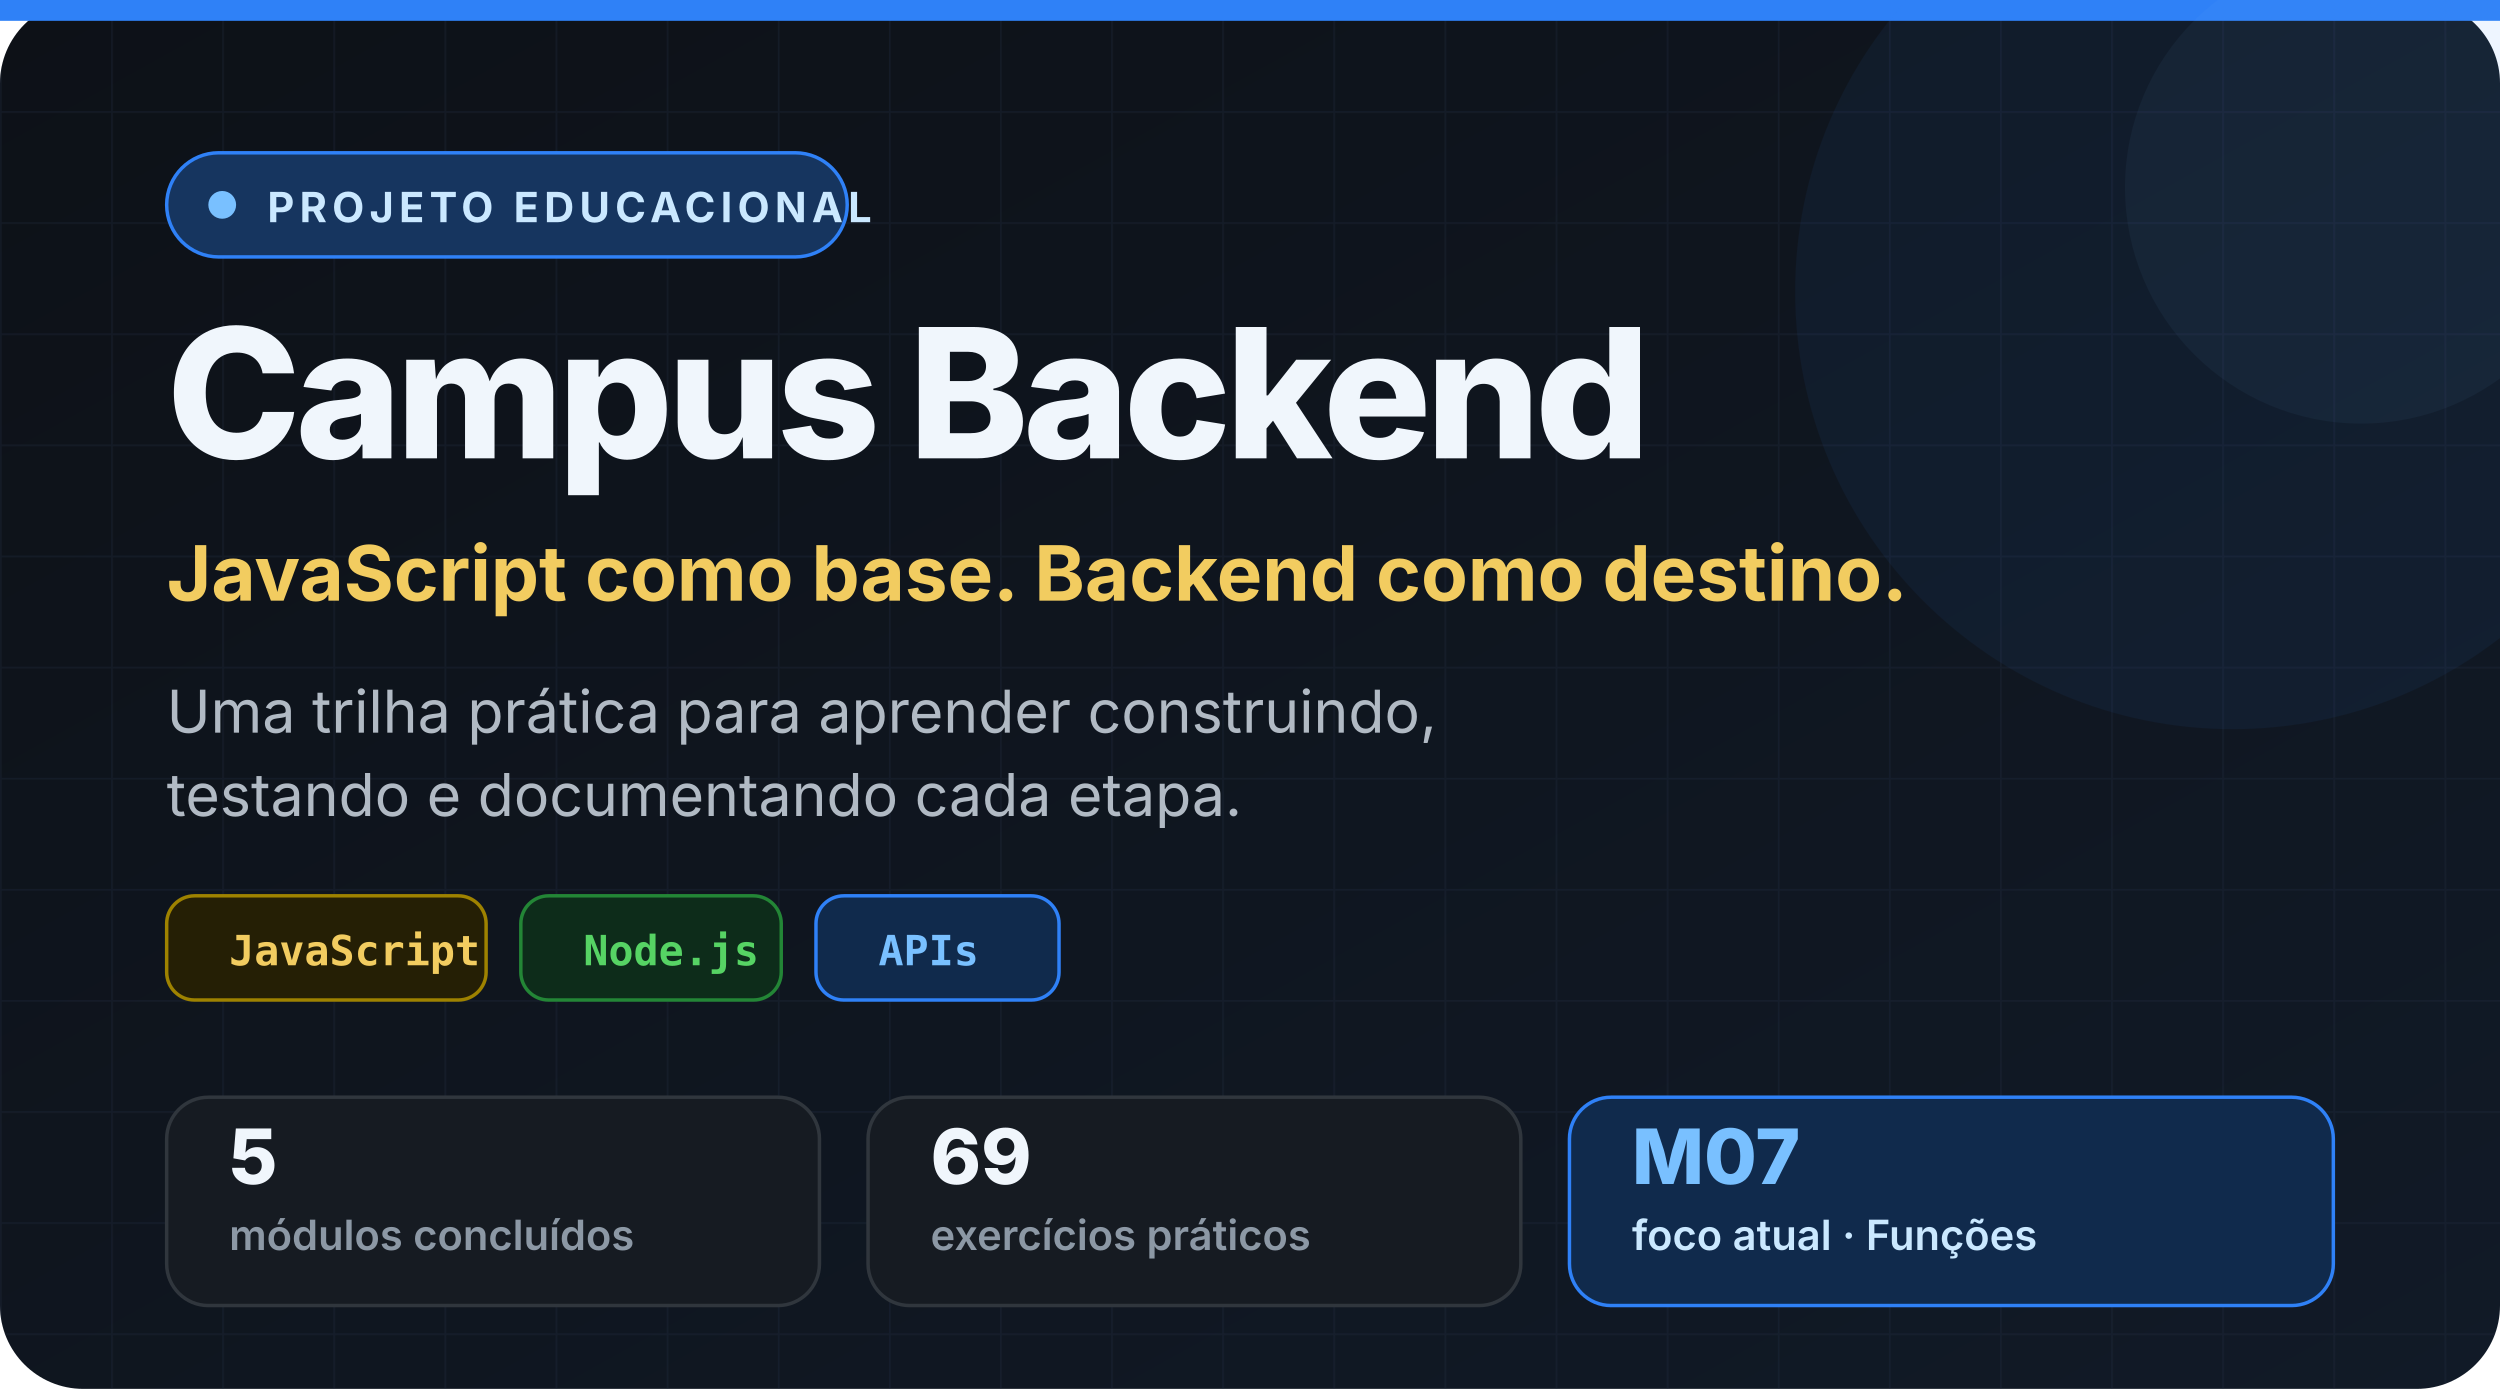
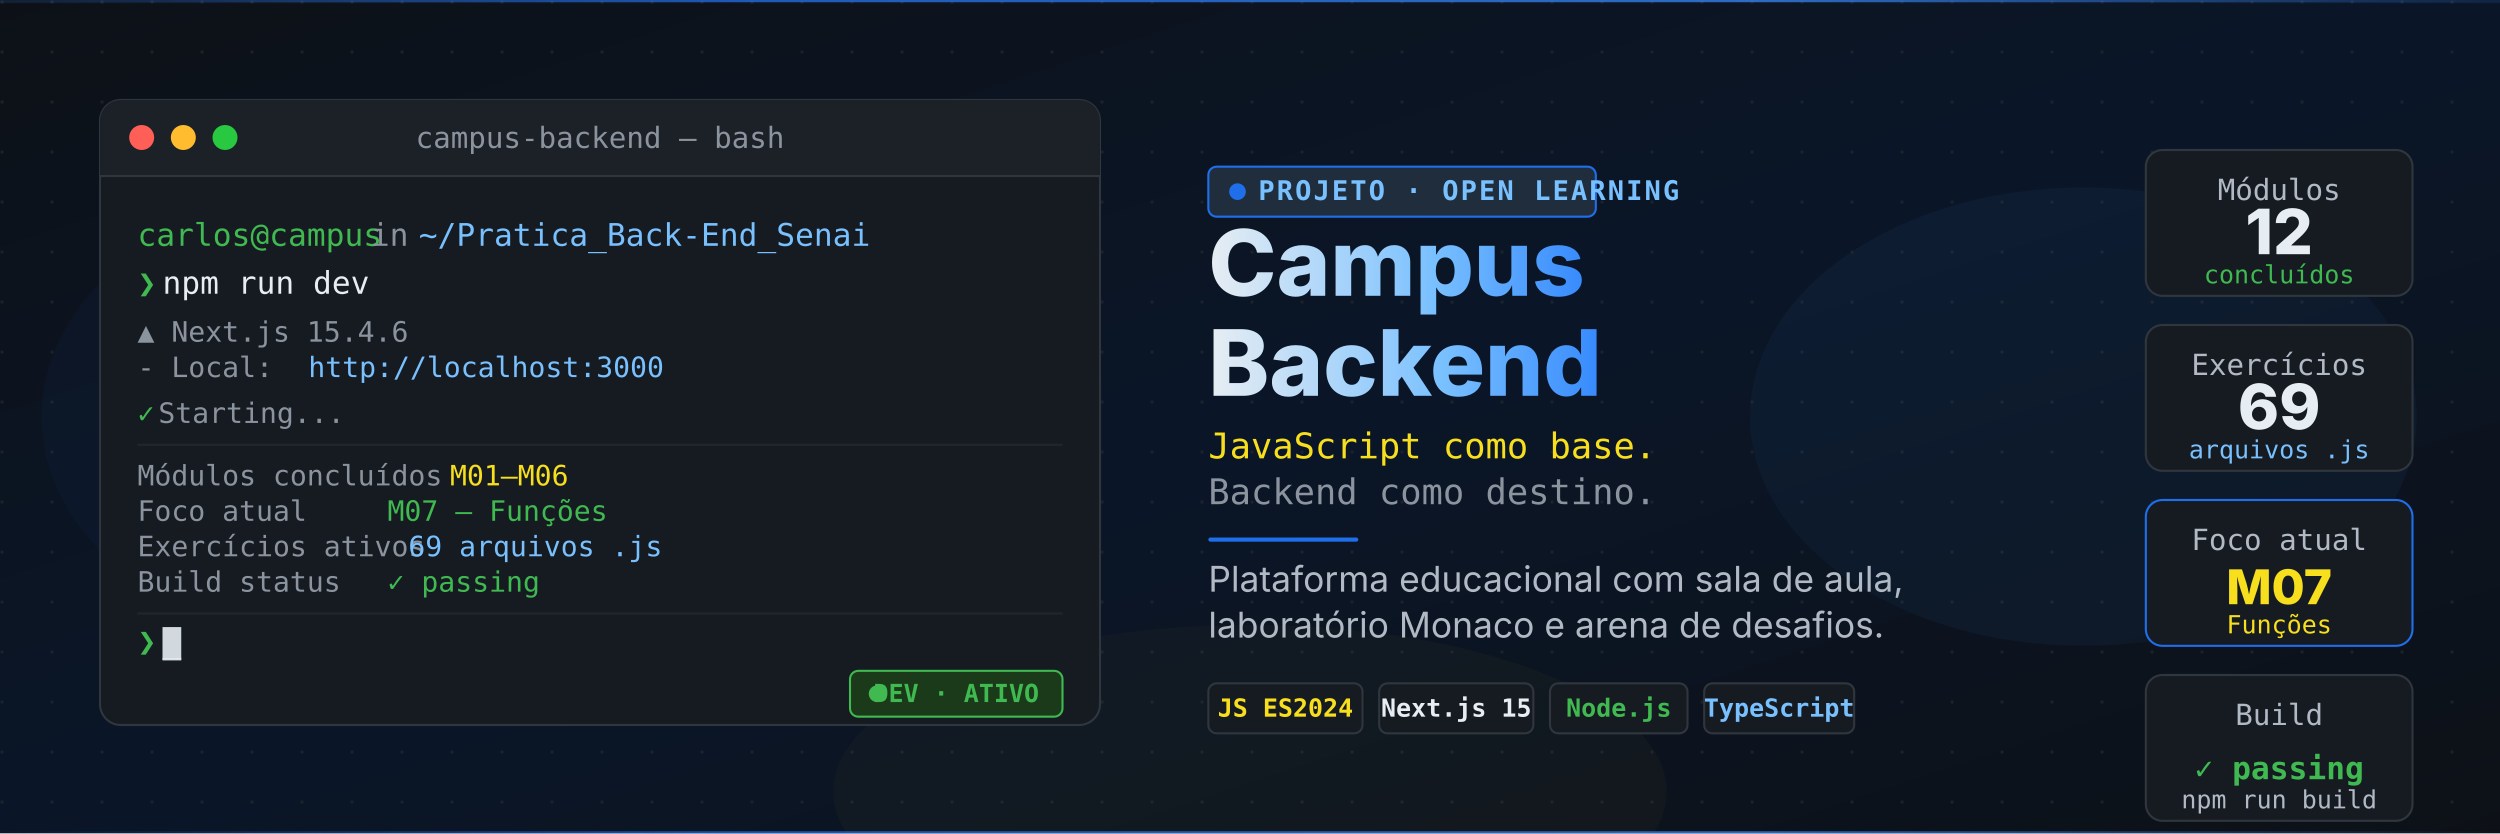
- <svg xmlns="http://www.w3.org/2000/svg" width="720" height="400" viewBox="0 0 720 400" role="img" aria-labelledby="title desc">
+ <svg xmlns="http://www.w3.org/2000/svg" viewBox="0 0 1200 400" width="1200" height="400" role="img" aria-label="Campus Backend — JavaScript como base. Backend como destino.">
  <defs>
-     <linearGradient id="bg" x1="0" y1="0" x2="1" y2="1">
-       <stop offset="0" stop-color="#0d1117" />
-       <stop offset="1" stop-color="#111a27" />
+     <linearGradient id="bgGrad" x1="0%" y1="0%" x2="100%" y2="100%">
+       <stop offset="0%" style="stop-color:#0d1117" />
+       <stop offset="50%" style="stop-color:#0a1628" />
+       <stop offset="100%" style="stop-color:#0d1117" />
    </linearGradient>
-     <pattern id="grid" width="32" height="32" patternUnits="userSpaceOnUse">
-       <path d="M32 0H0V32" fill="none" stroke="#243044" stroke-width="1" opacity=".28" />
+     <linearGradient id="lineGrad" x1="0%" y1="0%" x2="100%" y2="0%">
+       <stop offset="0%" style="stop-color:#1f6feb;stop-opacity:0" />
+       <stop offset="30%" style="stop-color:#1f6feb" />
+       <stop offset="70%" style="stop-color:#388bfd" />
+       <stop offset="100%" style="stop-color:#388bfd;stop-opacity:0" />
+     </linearGradient>
+     <linearGradient id="jsGrad" x1="0%" y1="0%" x2="100%" y2="100%">
+       <stop offset="0%" style="stop-color:#f7df1e" />
+       <stop offset="100%" style="stop-color:#ca8a04" />
+     </linearGradient>
+     <linearGradient id="nodeGrad" x1="0%" y1="0%" x2="100%" y2="100%">
+       <stop offset="0%" style="stop-color:#339933" />
+       <stop offset="100%" style="stop-color:#1a5c1a" />
+     </linearGradient>
+     <linearGradient id="textGrad" x1="0%" y1="0%" x2="100%" y2="0%">
+       <stop offset="0%" style="stop-color:#e6edf3" />
+       <stop offset="60%" style="stop-color:#79c0ff" />
+       <stop offset="100%" style="stop-color:#388bfd" />
+     </linearGradient>
+     <filter id="glow" x="-20%" y="-20%" width="140%" height="140%">
+       <feGaussianBlur stdDeviation="3" result="blur" />
+       <feMerge>
+         <feMergeNode in="blur" />
+         <feMergeNode in="SourceGraphic" />
+       </feMerge>
+     </filter>
+     <filter id="softBlur" x="-30%" y="-30%" width="160%" height="160%">
+       <feGaussianBlur stdDeviation="12" result="blur" />
+       <feMerge>
+         <feMergeNode in="blur" />
+         <feMergeNode in="SourceGraphic" />
+       </feMerge>
+     </filter>
+     <filter id="glow2">
+       <feGaussianBlur stdDeviation="6" result="coloredBlur" />
+       <feMerge>
+         <feMergeNode in="coloredBlur" />
+         <feMergeNode in="SourceGraphic" />
+       </feMerge>
+     </filter>
+     <pattern id="dots" x="0" y="0" width="24" height="24" patternUnits="userSpaceOnUse">
+       <circle cx="1" cy="1" r="0.8" fill="#21262d" opacity="0.8" />
    </pattern>
+     <style>
+       @keyframes pulse { 0%,100%{opacity:1} 50%{opacity:0.4} }
+       @keyframes slide { 0%{stroke-dashoffset:60} 100%{stroke-dashoffset:0} }
+       @keyframes blink { 0%,100%{opacity:1} 49%{opacity:1} 50%{opacity:0} 99%{opacity:0} }
+       @keyframes float { 0%,100%{transform:translateY(0)} 50%{transform:translateY(-6px)} }
+       @keyframes scan { 0%{transform:translateY(-10px);opacity:0} 50%{opacity:0.6} 100%{transform:translateY(310px);opacity:0} }
+       .mono { font-family: 'SF Mono', 'Fira Code', ui-monospace, SFMono-Regular, Menlo, Monaco, Consolas, monospace; }
+       .sans { font-family: -apple-system, BlinkMacSystemFont, 'Segoe UI', system-ui, sans-serif; }
+       .cursor { animation: blink 1.1s step-start infinite; }
+       .float { animation: float 3.2s ease-in-out infinite; }
+       .scanner { animation: scan 4s ease-in-out infinite; }
+       .pulse { animation: pulse 2.4s ease-in-out infinite; }
+       .slide { animation: slide 2.2s linear infinite; }
+     </style>
  </defs>
-   <style>
-     .mobile { display: none; }
-     @media (max-width: 480px) {
-       .desktop { display: none; }
-       .mobile { display: inline; }
-     }
-   </style>
-   <rect width="720" height="400" rx="24" fill="url(#bg)" />
-   <rect width="720" height="400" rx="24" fill="url(#grid)" />
-   <path d="M0 0H720V6H0Z" fill="#2f81f7" />
-   <circle cx="643" cy="84" r="126" fill="#2f81f7" opacity=".06" />
-   <circle cx="680" cy="54" r="68" fill="#79c0ff" opacity=".05" />
-   <g class="desktop" font-family="Inter,Segoe UI,Arial,sans-serif">
-     <rect x="48" y="44" width="196" height="30" rx="15" fill="#16355f" stroke="#2f81f7" />
-     <circle cx="64" cy="59" r="4" fill="#79c0ff" />
-     <text x="77" y="64" fill="#cae8ff" font-size="12" font-weight="700" letter-spacing="1.5">PROJETO EDUCACIONAL</text>
-     <text x="48" y="132" fill="#f0f6fc" font-size="52" font-weight="800" letter-spacing="-1.6">Campus Backend</text>
-     <text x="48" y="173" fill="#f2cc60" font-size="22" font-weight="700">JavaScript como base. Backend como destino.</text>
-     <text x="48" y="211" fill="#b1bac4" font-size="17">Uma trilha prática para aprender construindo,</text>
-     <text x="48" y="235" fill="#b1bac4" font-size="17">testando e documentando cada etapa.</text>
-     <g font-family="Cascadia Code,Consolas,monospace" font-size="12" font-weight="700">
-       <rect x="48" y="258" width="92" height="30" rx="8" fill="#251f05" stroke="#9e8200" />
-       <text x="66" y="278" fill="#f2cc60">JavaScript</text>
-       <rect x="150" y="258" width="75" height="30" rx="8" fill="#0d2c1a" stroke="#238636" />
-       <text x="168" y="278" fill="#56d364">Node.js</text>
-       <rect x="235" y="258" width="70" height="30" rx="8" fill="#102a4c" stroke="#2f81f7" />
-       <text x="253" y="278" fill="#79c0ff">APIs</text>
+   <rect width="1200" height="400" fill="url(#bgGrad)" />
+   <rect width="1200" height="400" fill="url(#dots)" />
+   <ellipse cx="200" cy="200" rx="180" ry="120" fill="#1f6feb" opacity="0.04" />
+   <ellipse cx="1000" cy="200" rx="160" ry="110" fill="#388bfd" opacity="0.05" />
+   <ellipse cx="600" cy="380" rx="200" ry="80" fill="#f7df1e" opacity="0.025" />
+   <rect x="0" y="0" width="1200" height="1" fill="url(#lineGrad)" opacity="0.7" />
+   <rect width="1200" height="1.5" fill="#388bfd" opacity="0.12" class="scanner" />
+   <g transform="translate(48,48)">
+     <rect width="480" height="300" rx="10" fill="#161b22" stroke="#30363d" stroke-width="1" />
+     <rect width="480" height="36" rx="10" fill="#1c2128" />
+     <rect x="0" y="26" width="480" height="10" fill="#1c2128" />
+     <rect x="0" y="36" width="480" height="1" fill="#30363d" />
+     <circle cx="20" cy="18" r="6" fill="#ff5f57" />
+     <circle cx="40" cy="18" r="6" fill="#febc2e" />
+     <circle cx="60" cy="18" r="6" fill="#28c840" />
+     <text x="240" y="23" text-anchor="middle" class="mono" font-size="14" fill="#8b949e">campus-backend — bash</text>
+     <text x="18" y="70" class="mono" font-size="15" fill="#3fb950">carlos@campus</text>
+     <text x="130" y="70" class="mono" font-size="15" fill="#8b949e"> in </text>
+     <text x="153" y="70" class="mono" font-size="15" fill="#79c0ff">~/Pratica_Back-End_Senai</text>
+     <text x="18" y="93" class="mono" font-size="15" fill="#3fb950">❯</text>
+     <text x="30" y="93" class="mono" font-size="15" fill="#e6edf3">npm run dev</text>
+     <text x="18" y="116" class="mono" font-size="13.5" fill="#8b949e">▲ Next.js 15.4.6</text>
+     <text x="18" y="133" class="mono" font-size="13.5" fill="#8b949e">- Local:   </text>
+     <text x="100" y="133" class="mono" font-size="13.5" fill="#79c0ff">http://localhost:3000</text>
+     <text x="18" y="155" class="mono" font-size="13.5" fill="#3fb950">✓</text>
+     <text x="28" y="155" class="mono" font-size="13.5" fill="#8b949e"> Starting...</text>
+     <rect x="18" y="165" width="444" height="1" fill="#21262d" />
+     <text x="18" y="185" class="mono" font-size="13.5" fill="#8b949e">  Módulos concluídos </text>
+     <text x="168" y="185" class="mono" font-size="13.5" fill="#f7df1e">M01–M06</text>
+     <text x="18" y="202" class="mono" font-size="13.5" fill="#8b949e">  Foco atual        </text>
+     <text x="138" y="202" class="mono" font-size="13.5" fill="#3fb950">M07 — Funções</text>
+     <text x="18" y="219" class="mono" font-size="13.5" fill="#8b949e">  Exercícios ativos  </text>
+     <text x="148" y="219" class="mono" font-size="13.5" fill="#79c0ff">69 arquivos .js</text>
+     <text x="18" y="236" class="mono" font-size="13.5" fill="#8b949e">  Build status       </text>
+     <text x="138" y="236" class="mono" font-size="13.5" fill="#3fb950">✓ passing</text>
+     <rect x="18" y="246" width="444" height="1" fill="#21262d" />
+     <text x="18" y="265" class="mono" font-size="15" fill="#3fb950">❯</text>
+     <text x="30" y="265" class="mono" font-size="15" fill="#e6edf3">_</text>
+     <rect x="30" y="253" width="9" height="16" fill="#e6edf3" class="cursor" opacity="0.9" />
+     <rect x="360" y="274" width="102" height="22" rx="4" fill="#1a3a1a" stroke="#3fb950" stroke-width="1" />
+     <circle cx="373" cy="285" r="4" fill="#3fb950" class="pulse" />
+     <text x="411" y="289" text-anchor="middle" class="mono" font-size="12" font-weight="700" fill="#3fb950">DEV · ATIVO</text>
+   </g>
+   <g transform="translate(580,80)">
+     <rect x="0" y="0" width="186" height="24" rx="4" fill="#1f2d3d" stroke="#1f6feb" stroke-width="1" />
+     <circle cx="14" cy="12" r="4" fill="#1f6feb" class="pulse" />
+     <text x="24" y="16" class="mono" font-size="13" font-weight="700" fill="#79c0ff" letter-spacing="1">PROJETO · OPEN LEARNING</text>
+     <text x="0" y="62" class="sans" font-size="44" font-weight="800" fill="url(#textGrad)">Campus</text>
+     <text x="0" y="110" class="sans" font-size="44" font-weight="800" fill="url(#textGrad)">Backend</text>
+     <text x="0" y="140" class="mono" font-size="17" fill="#f7df1e">JavaScript como base.</text>
+     <text x="0" y="162" class="mono" font-size="17" fill="#8b949e">Backend como destino.</text>
+     <rect x="0" y="178" width="72" height="2" rx="1" fill="#1f6feb" />
+     <text x="0" y="204" class="sans" font-size="17" fill="#b1bac4">Plataforma educacional com sala de aula,</text>
+     <text x="0" y="226" class="sans" font-size="17" fill="#b1bac4">laboratório Monaco e arena de desafios.</text>
+     <g transform="translate(0, 248)">
+       <rect width="74" height="24" rx="4" fill="#161b22" stroke="#30363d" />
+       <text x="37" y="16" text-anchor="middle" class="mono" font-size="12" font-weight="700" fill="#f7df1e">JS ES2024</text>
    </g>
-     <g transform="translate(48 316)">
-       <rect width="188" height="60" rx="12" fill="#161b22" stroke="#30363d" />
-       <text x="18" y="25" fill="#f0f6fc" font-size="22" font-weight="800">5</text>
-       <text x="18" y="44" fill="#8c98a5" font-size="12" font-weight="600">módulos concluídos</text>
-       <rect x="202" width="188" height="60" rx="12" fill="#161b22" stroke="#30363d" />
-       <text x="220" y="25" fill="#f0f6fc" font-size="22" font-weight="800">69</text>
-       <text x="220" y="44" fill="#8c98a5" font-size="12" font-weight="600">exercícios práticos</text>
-       <rect x="404" width="220" height="60" rx="12" fill="#102a4c" stroke="#2f81f7" />
-       <text x="422" y="25" fill="#79c0ff" font-size="22" font-weight="800">M07</text>
-       <text x="422" y="44" fill="#cae8ff" font-size="12" font-weight="600">foco atual · Funções</text>
+     <g transform="translate(82, 248)">
+       <rect width="74" height="24" rx="4" fill="#161b22" stroke="#30363d" />
+       <text x="37" y="16" text-anchor="middle" class="mono" font-size="12" font-weight="700" fill="#e6edf3">Next.js 15</text>
+     </g>
+     <g transform="translate(164, 248)">
+       <rect width="66" height="24" rx="4" fill="#161b22" stroke="#30363d" />
+       <text x="33" y="16" text-anchor="middle" class="mono" font-size="12" font-weight="700" fill="#3fb950">Node.js</text>
+     </g>
+     <g transform="translate(238, 248)">
+       <rect width="72" height="24" rx="4" fill="#161b22" stroke="#30363d" />
+       <text x="36" y="16" text-anchor="middle" class="mono" font-size="12" font-weight="700" fill="#79c0ff">TypeScript</text>
    </g>
  </g>
-   <g class="mobile" font-family="Inter,Segoe UI,Arial,sans-serif">
-     <rect x="48" y="38" width="244" height="38" rx="19" fill="#16355f" stroke="#2f81f7" />
-     <circle cx="69" cy="57" r="5" fill="#79c0ff" />
-     <text x="85" y="63" fill="#cae8ff" font-size="16" font-weight="800" letter-spacing="1.6">PROJETO EDUCACIONAL</text>
-     <text x="48" y="142" fill="#f0f6fc" font-size="58" font-weight="800" letter-spacing="-1.6">Campus Backend</text>
-     <text x="48" y="188" fill="#f2cc60" font-size="26" font-weight="800">JavaScript → Backend</text>
-     <text x="48" y="228" fill="#d0d7de" font-size="21">Aprenda construindo, testando</text>
-     <text x="48" y="257" fill="#d0d7de" font-size="21">e documentando cada etapa.</text>
-     <g transform="translate(48 296)">
-       <rect width="188" height="66" rx="12" fill="#161b22" stroke="#30363d" />
-       <text x="18" y="30" fill="#f0f6fc" font-size="28" font-weight="800">5</text>
-       <text x="18" y="53" fill="#b1bac4" font-size="17" font-weight="600">módulos concluídos</text>
-       <rect x="202" width="188" height="66" rx="12" fill="#161b22" stroke="#30363d" />
-       <text x="220" y="30" fill="#f0f6fc" font-size="28" font-weight="800">69</text>
-       <text x="220" y="53" fill="#b1bac4" font-size="17" font-weight="600">exercícios</text>
-       <rect x="404" width="220" height="66" rx="12" fill="#102a4c" stroke="#2f81f7" />
-       <text x="422" y="30" fill="#79c0ff" font-size="28" font-weight="800">M07</text>
-       <text x="422" y="53" fill="#cae8ff" font-size="17" font-weight="600">Funções · foco atual</text>
-     </g>
+   <g transform="translate(1030,72)">
+     <rect width="128" height="70" rx="8" fill="#161b22" stroke="#30363d" stroke-width="1" />
+     <text x="64" y="24" text-anchor="middle" class="mono" font-size="14" fill="#b1bac4">Módulos</text>
+     <text x="64" y="50" text-anchor="middle" class="sans" font-size="30" font-weight="800" fill="#e6edf3">12</text>
+     <text x="64" y="64" text-anchor="middle" class="mono" font-size="12" fill="#3fb950">concluídos</text>
+     <rect y="84" width="128" height="70" rx="8" fill="#161b22" stroke="#30363d" stroke-width="1" />
+     <text x="64" y="108" text-anchor="middle" class="mono" font-size="14" fill="#b1bac4">Exercícios</text>
+     <text x="64" y="134" text-anchor="middle" class="sans" font-size="30" font-weight="800" fill="#e6edf3">69</text>
+     <text x="64" y="148" text-anchor="middle" class="mono" font-size="12" fill="#79c0ff">arquivos .js</text>
+     <rect y="168" width="128" height="70" rx="8" fill="#161b22" stroke="#1f6feb" stroke-width="1" />
+     <text x="64" y="192" text-anchor="middle" class="mono" font-size="14" fill="#b1bac4">Foco atual</text>
+     <text x="64" y="218" text-anchor="middle" class="sans" font-size="23" font-weight="800" fill="#f7df1e">M07</text>
+     <text x="64" y="232" text-anchor="middle" class="mono" font-size="12" fill="#f7df1e">Funções</text>
+     <rect y="252" width="128" height="70" rx="8" fill="#161b22" stroke="#30363d" stroke-width="1" />
+     <text x="64" y="276" text-anchor="middle" class="mono" font-size="14" fill="#b1bac4">Build</text>
+     <text x="64" y="302" text-anchor="middle" class="mono" font-size="15" font-weight="700" fill="#3fb950">✓ passing</text>
+     <text x="64" y="316" text-anchor="middle" class="mono" font-size="12" fill="#b1bac4">npm run build</text>
  </g>
+   <rect x="0" y="399" width="1200" height="1" fill="url(#lineGrad)" opacity="0.7" />
</svg>
